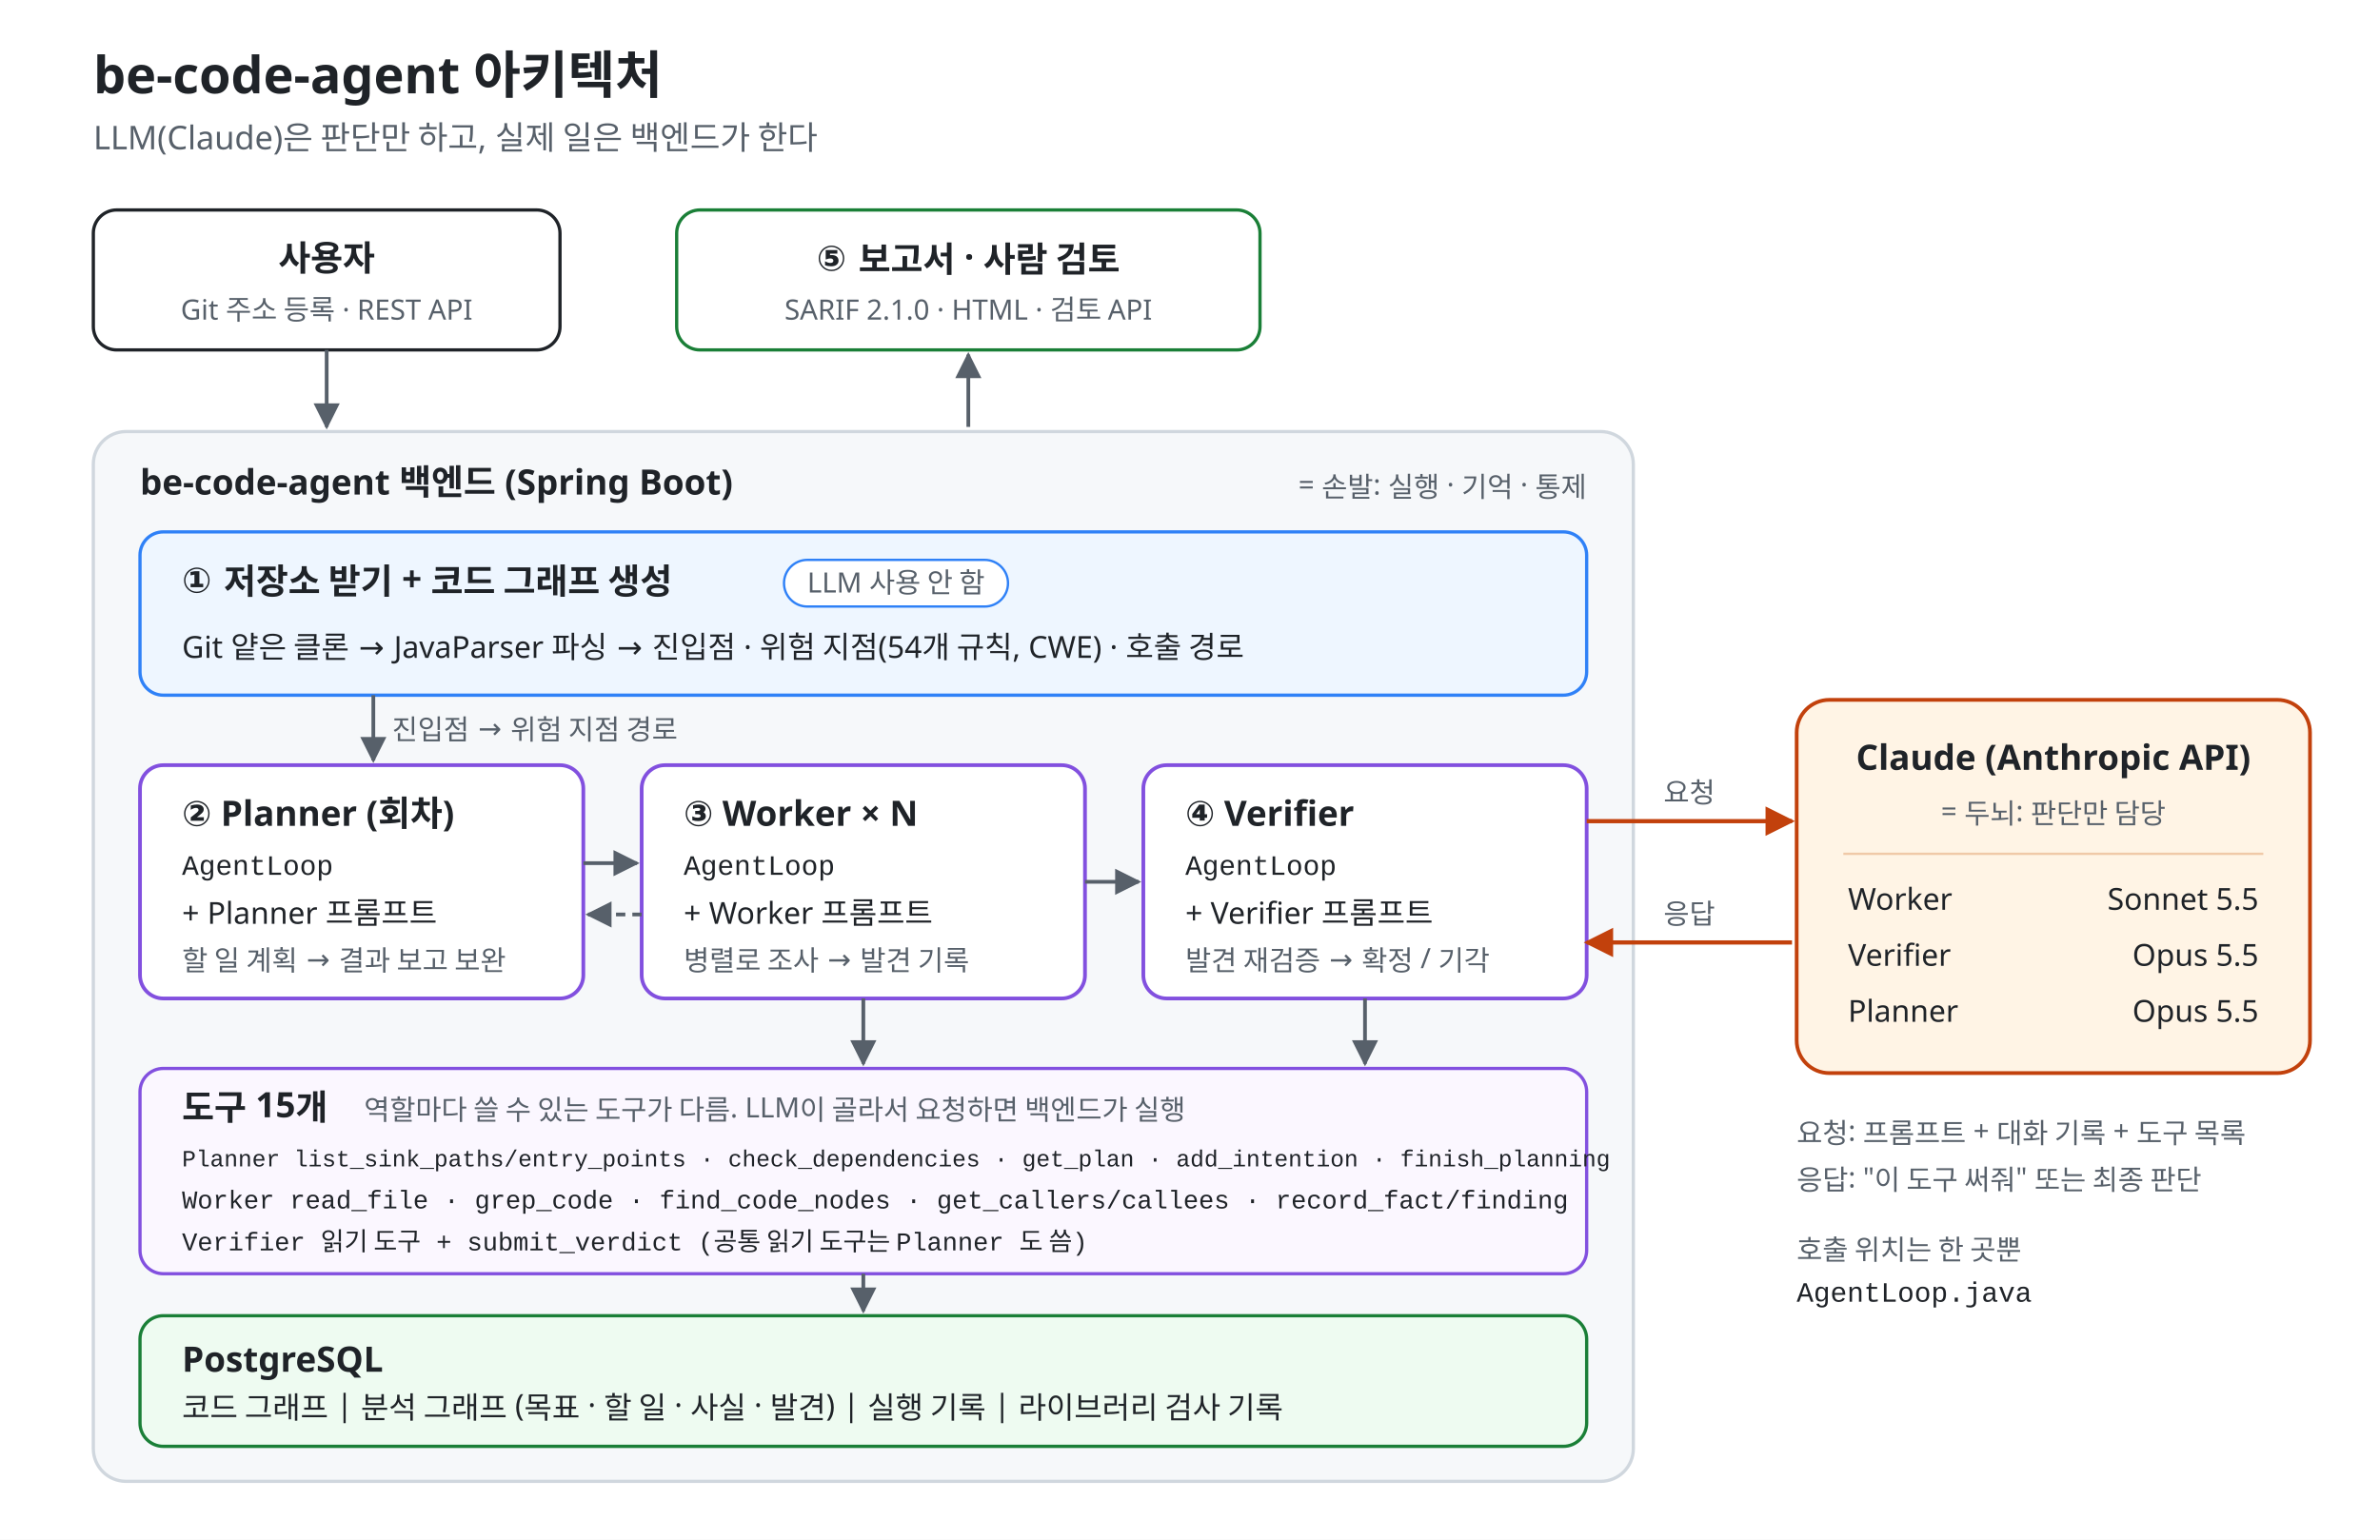
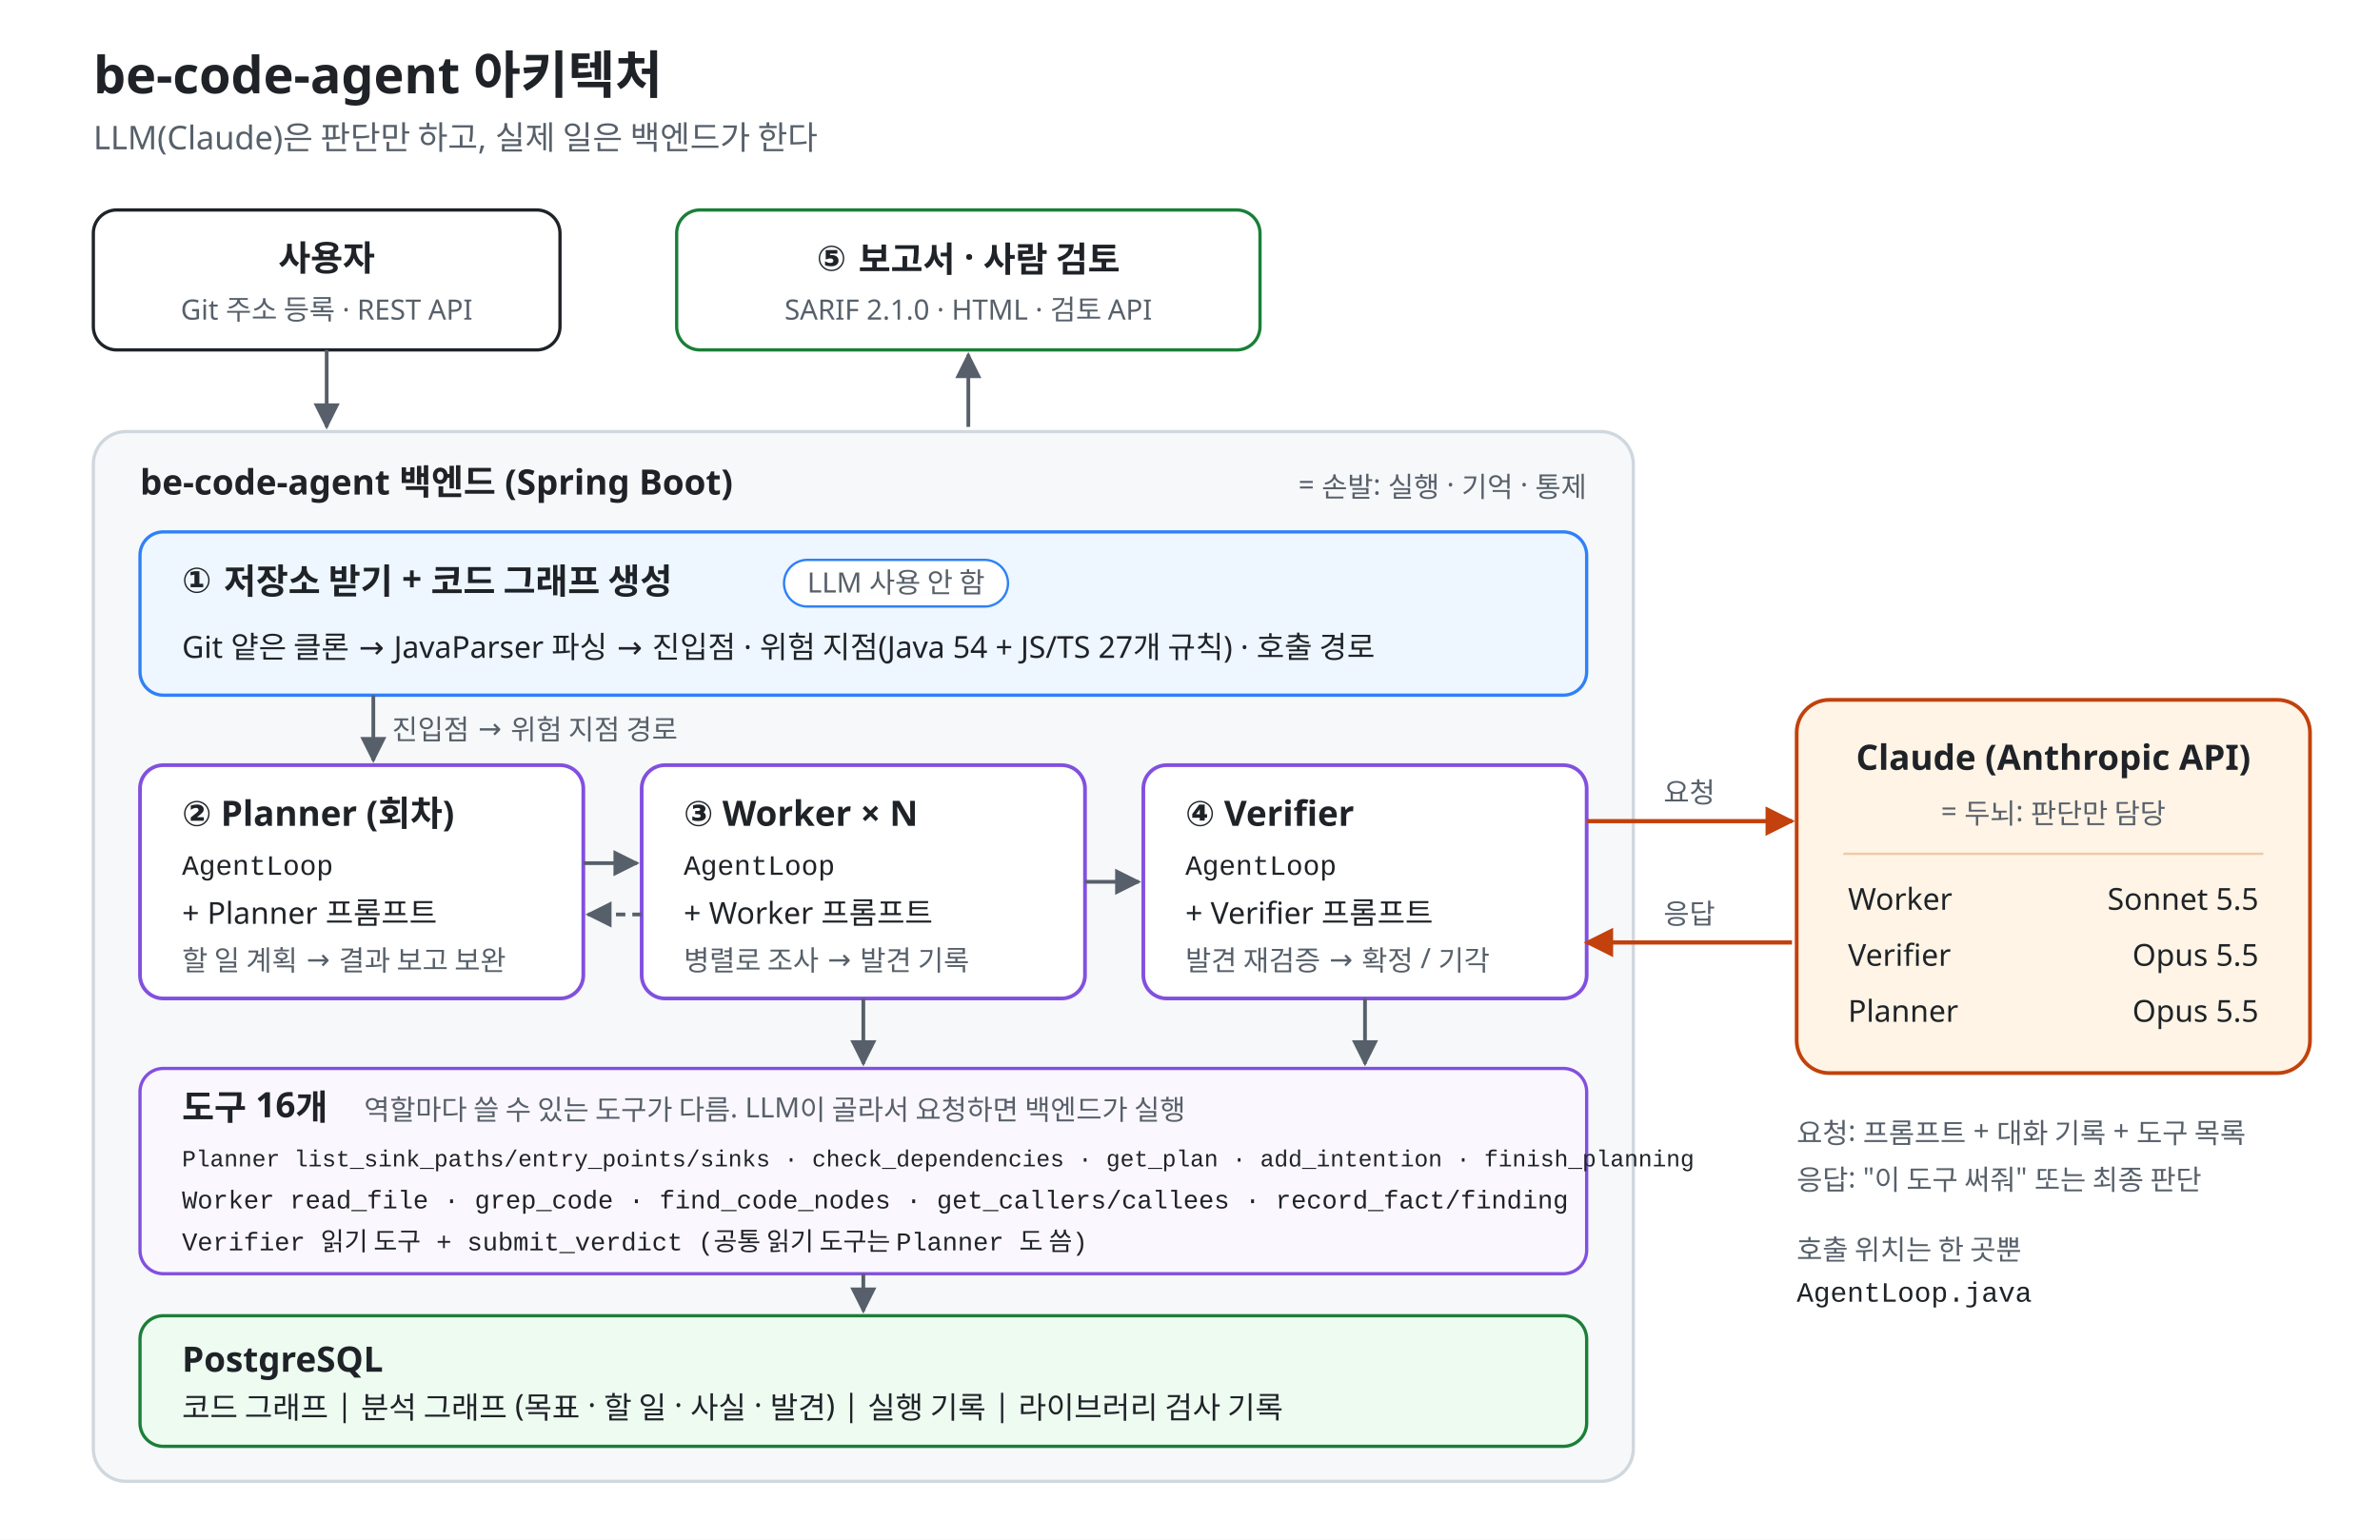
<svg xmlns="http://www.w3.org/2000/svg" viewBox="0 0 1020 660" width="1020" height="660" font-family="Pretendard, 'Apple SD Gothic Neo', 'Malgun Gothic', 'Noto Sans KR', 'Segoe UI', sans-serif">
  <defs>
    <marker id="arrow" viewBox="0 0 10 10" refX="9" refY="5" markerWidth="7" markerHeight="7" orient="auto-start-reverse">
      <path d="M0,0 L10,5 L0,10 z" fill="#57606a" />
    </marker>
    <marker id="arrow-llm" viewBox="0 0 10 10" refX="9" refY="5" markerWidth="7" markerHeight="7" orient="auto-start-reverse">
      <path d="M0,0 L10,5 L0,10 z" fill="#c2410c" />
    </marker>
    <style>
      .title { font-size: 22px; font-weight: 700; fill: #1f2328; }
      .sub { font-size: 14px; fill: #57606a; }
      .h { font-size: 15px; font-weight: 700; fill: #1f2328; }
      .t { font-size: 13px; fill: #1f2328; }
      .m { font-size: 12px; fill: #57606a; }
      .code { font-family: 'JetBrains Mono', Consolas, 'Courier New', monospace; font-size: 12px; fill: #1f2328; }
      .edge { stroke: #57606a; stroke-width: 1.6; fill: none; }
      .edge-llm { stroke: #c2410c; stroke-width: 1.8; fill: none; }
    </style>
  </defs>
  <rect width="1020" height="660" fill="#ffffff" />
  <text x="40" y="40" class="title">be-code-agent 아키텍처</text>
  <text x="40" y="64" class="sub">LLM(Claude)은 판단만 하고, 실제 일은 백엔드가 한다</text>
  <rect x="40" y="90" width="200" height="60" rx="10" fill="#ffffff" stroke="#1f2328" stroke-width="1.4" />
  <text x="140" y="116" text-anchor="middle" class="h">사용자</text>
  <text x="140" y="137" text-anchor="middle" class="m">Git 주소 등록 · REST API</text>
  <line x1="140" y1="150" x2="140" y2="183" class="edge" marker-end="url(#arrow)" />
  <rect x="290" y="90" width="250" height="60" rx="10" fill="#ffffff" stroke="#1a7f37" stroke-width="1.4" />
  <text x="415" y="116" text-anchor="middle" class="h">⑤ 보고서 · 사람 검토</text>
  <text x="415" y="137" text-anchor="middle" class="m">SARIF 2.1.0 · HTML · 검토 API</text>
  <line x1="415" y1="183" x2="415" y2="152" class="edge" marker-end="url(#arrow)" />
  <rect x="40" y="185" width="660" height="450" rx="14" fill="#f6f8fa" stroke="#d0d7de" stroke-width="1.4" />
  <text x="60" y="212" class="h">be-code-agent 백엔드 (Spring Boot)</text>
  <text x="680" y="212" text-anchor="end" class="m">= 손발: 실행 · 기억 · 통제</text>
  <rect x="60" y="228" width="620" height="70" rx="10" fill="#eef6ff" stroke="#2f81f7" stroke-width="1.4" />
  <text x="78" y="254" class="h">① 저장소 받기 + 코드 그래프 생성</text>
  <rect x="336" y="240" width="96" height="20" rx="10" fill="#ffffff" stroke="#2f81f7" />
  <text x="384" y="254" text-anchor="middle" class="m">LLM 사용 안 함</text>
-   <text x="78" y="282" class="t">Git 얕은 클론 → JavaParser 파싱 → 진입점 · 위험 지점(54개 규칙, CWE) · 호출 경로</text>
+   <text x="78" y="282" class="t">Git 얕은 클론 → JavaParser 파싱 → 진입점 · 위험 지점(Java 54 + JS/TS 27개 규칙) · 호출 경로</text>
  <line x1="160" y1="298" x2="160" y2="326" class="edge" marker-end="url(#arrow)" />
  <text x="168" y="317" class="m">진입점 → 위험 지점 경로</text>
  <rect x="60" y="328" width="190" height="100" rx="10" fill="#ffffff" stroke="#8250df" stroke-width="1.6" />
  <text x="78" y="354" class="h">② Planner (회차)</text>
  <text x="78" y="375" class="code">AgentLoop</text>
  <text x="78" y="396" class="t">+ Planner 프롬프트</text>
  <text x="78" y="416" class="m">할 일 계획 → 결과 보고 보완</text>
  <rect x="275" y="328" width="190" height="100" rx="10" fill="#ffffff" stroke="#8250df" stroke-width="1.6" />
  <text x="293" y="354" class="h">③ Worker × N</text>
  <text x="293" y="375" class="code">AgentLoop</text>
  <text x="293" y="396" class="t">+ Worker 프롬프트</text>
  <text x="293" y="416" class="m">병렬로 조사 → 발견 기록</text>
  <rect x="490" y="328" width="190" height="100" rx="10" fill="#ffffff" stroke="#8250df" stroke-width="1.6" />
  <text x="508" y="354" class="h">④ Verifier</text>
  <text x="508" y="375" class="code">AgentLoop</text>
  <text x="508" y="396" class="t">+ Verifier 프롬프트</text>
  <text x="508" y="416" class="m">발견 재검증 → 확정 / 기각</text>
  <line x1="250" y1="370" x2="273" y2="370" class="edge" marker-end="url(#arrow)" />
  <line x1="275" y1="392" x2="252" y2="392" class="edge" marker-end="url(#arrow)" stroke-dasharray="4 3" />
  <line x1="465" y1="378" x2="488" y2="378" class="edge" marker-end="url(#arrow)" />
  <line x1="370" y1="428" x2="370" y2="456" class="edge" marker-end="url(#arrow)" />
  <line x1="585" y1="428" x2="585" y2="456" class="edge" marker-end="url(#arrow)" />
  <rect x="60" y="458" width="620" height="88" rx="10" fill="#fbf7ff" stroke="#8250df" stroke-width="1.4" />
-   <text x="78" y="480" class="h">도구 15개</text>
+   <text x="78" y="480" class="h">도구 16개</text>
  <text x="156" y="480" class="m">역할마다 쓸 수 있는 도구가 다름. LLM이 골라서 요청하면 백엔드가 실행</text>
-   <text x="78" y="500" class="code" style="font-size:10px">Planner  list_sink_paths/entry_points · check_dependencies · get_plan · add_intention · finish_planning</text>
+   <text x="78" y="500" class="code" style="font-size:10px">Planner  list_sink_paths/entry_points/sinks · check_dependencies · get_plan · add_intention · finish_planning</text>
  <text x="78" y="518" class="code" style="font-size:11px">Worker   read_file · grep_code · find_code_nodes · get_callers/callees · record_fact/finding</text>
  <text x="78" y="536" class="code" style="font-size:11px">Verifier 읽기 도구 + submit_verdict   (공통 읽기 도구는 Planner 도 씀)</text>
  <line x1="370" y1="546" x2="370" y2="562" class="edge" marker-end="url(#arrow)" />
  <rect x="60" y="564" width="620" height="56" rx="10" fill="#eefbf1" stroke="#1a7f37" stroke-width="1.4" />
  <text x="78" y="588" class="h">PostgreSQL</text>
  <text x="78" y="608" class="t">코드 그래프  |  분석 그래프 (목표 · 할 일 · 사실 · 발견)  |  실행 기록  |  라이브러리 검사 기록</text>
  <rect x="770" y="300" width="220" height="160" rx="14" fill="#fff4e5" stroke="#c2410c" stroke-width="1.6" />
  <text x="880" y="330" text-anchor="middle" class="h">Claude (Anthropic API)</text>
  <text x="880" y="352" text-anchor="middle" class="m">= 두뇌: 판단만 담당</text>
  <line x1="790" y1="366" x2="970" y2="366" stroke="#f0c9a8" />
  <text x="792" y="390" class="t">Worker</text>
  <text x="968" y="390" text-anchor="end" class="t">Sonnet 5.5</text>
  <text x="792" y="414" class="t">Verifier</text>
  <text x="968" y="414" text-anchor="end" class="t">Opus 5.5</text>
  <text x="792" y="438" class="t">Planner</text>
  <text x="968" y="438" text-anchor="end" class="t">Opus 5.5</text>
  <path d="M680,352 L768,352" class="edge-llm" marker-end="url(#arrow-llm)" />
  <text x="724" y="344" text-anchor="middle" class="m">요청</text>
  <path d="M768,404 L680,404" class="edge-llm" marker-end="url(#arrow-llm)" />
  <text x="724" y="396" text-anchor="middle" class="m">응답</text>
  <text x="770" y="490" class="m">요청: 프롬프트 + 대화 기록 + 도구 목록</text>
  <text x="770" y="510" class="m">응답: "이 도구 써줘" 또는 최종 판단</text>
  <text x="770" y="540" class="m">호출 위치는 한 곳뿐</text>
  <text x="770" y="558" class="code">AgentLoop.java</text>
</svg>
